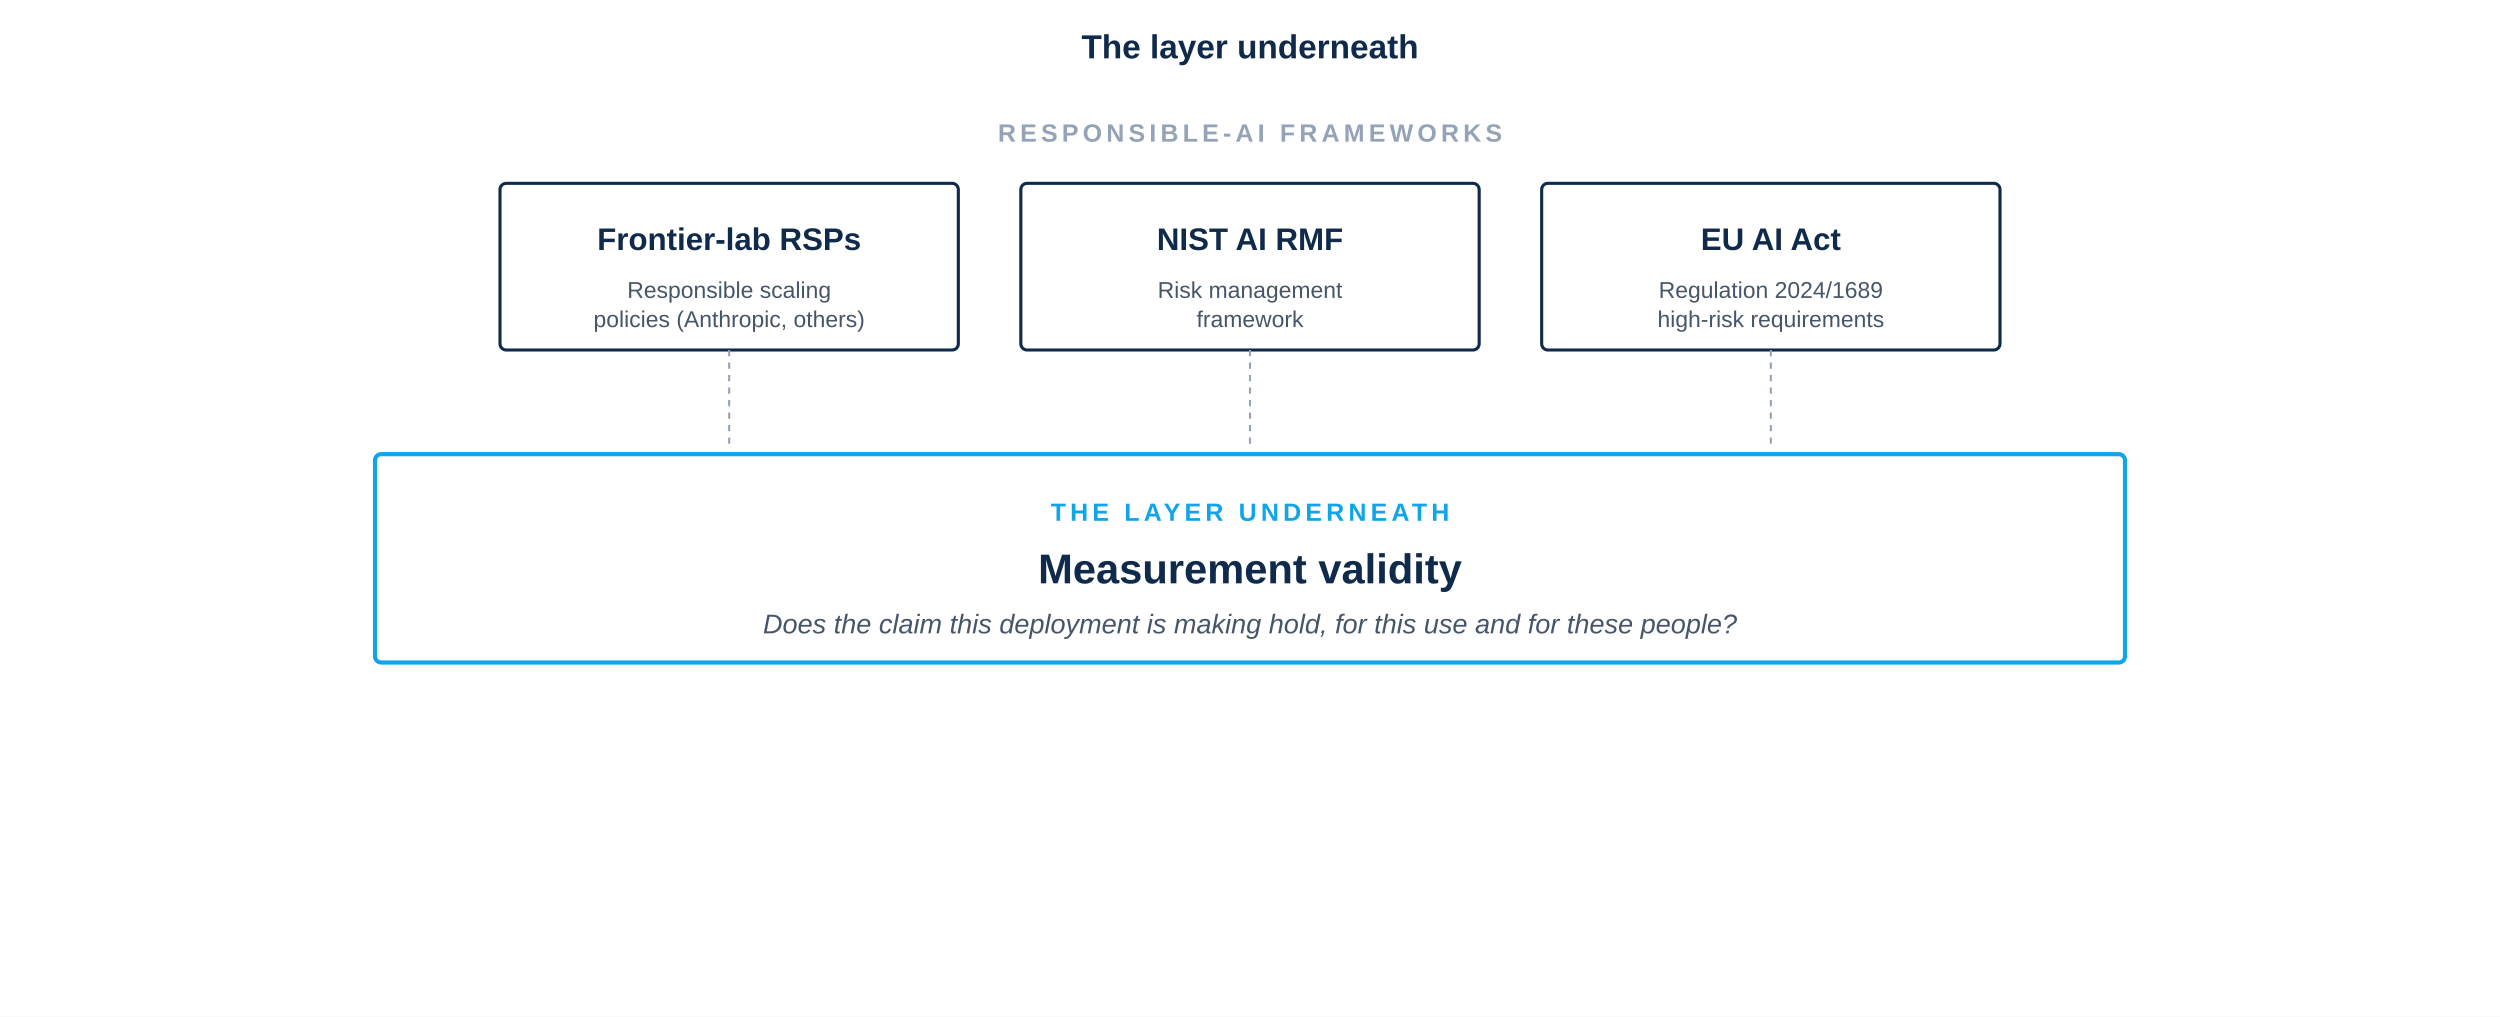
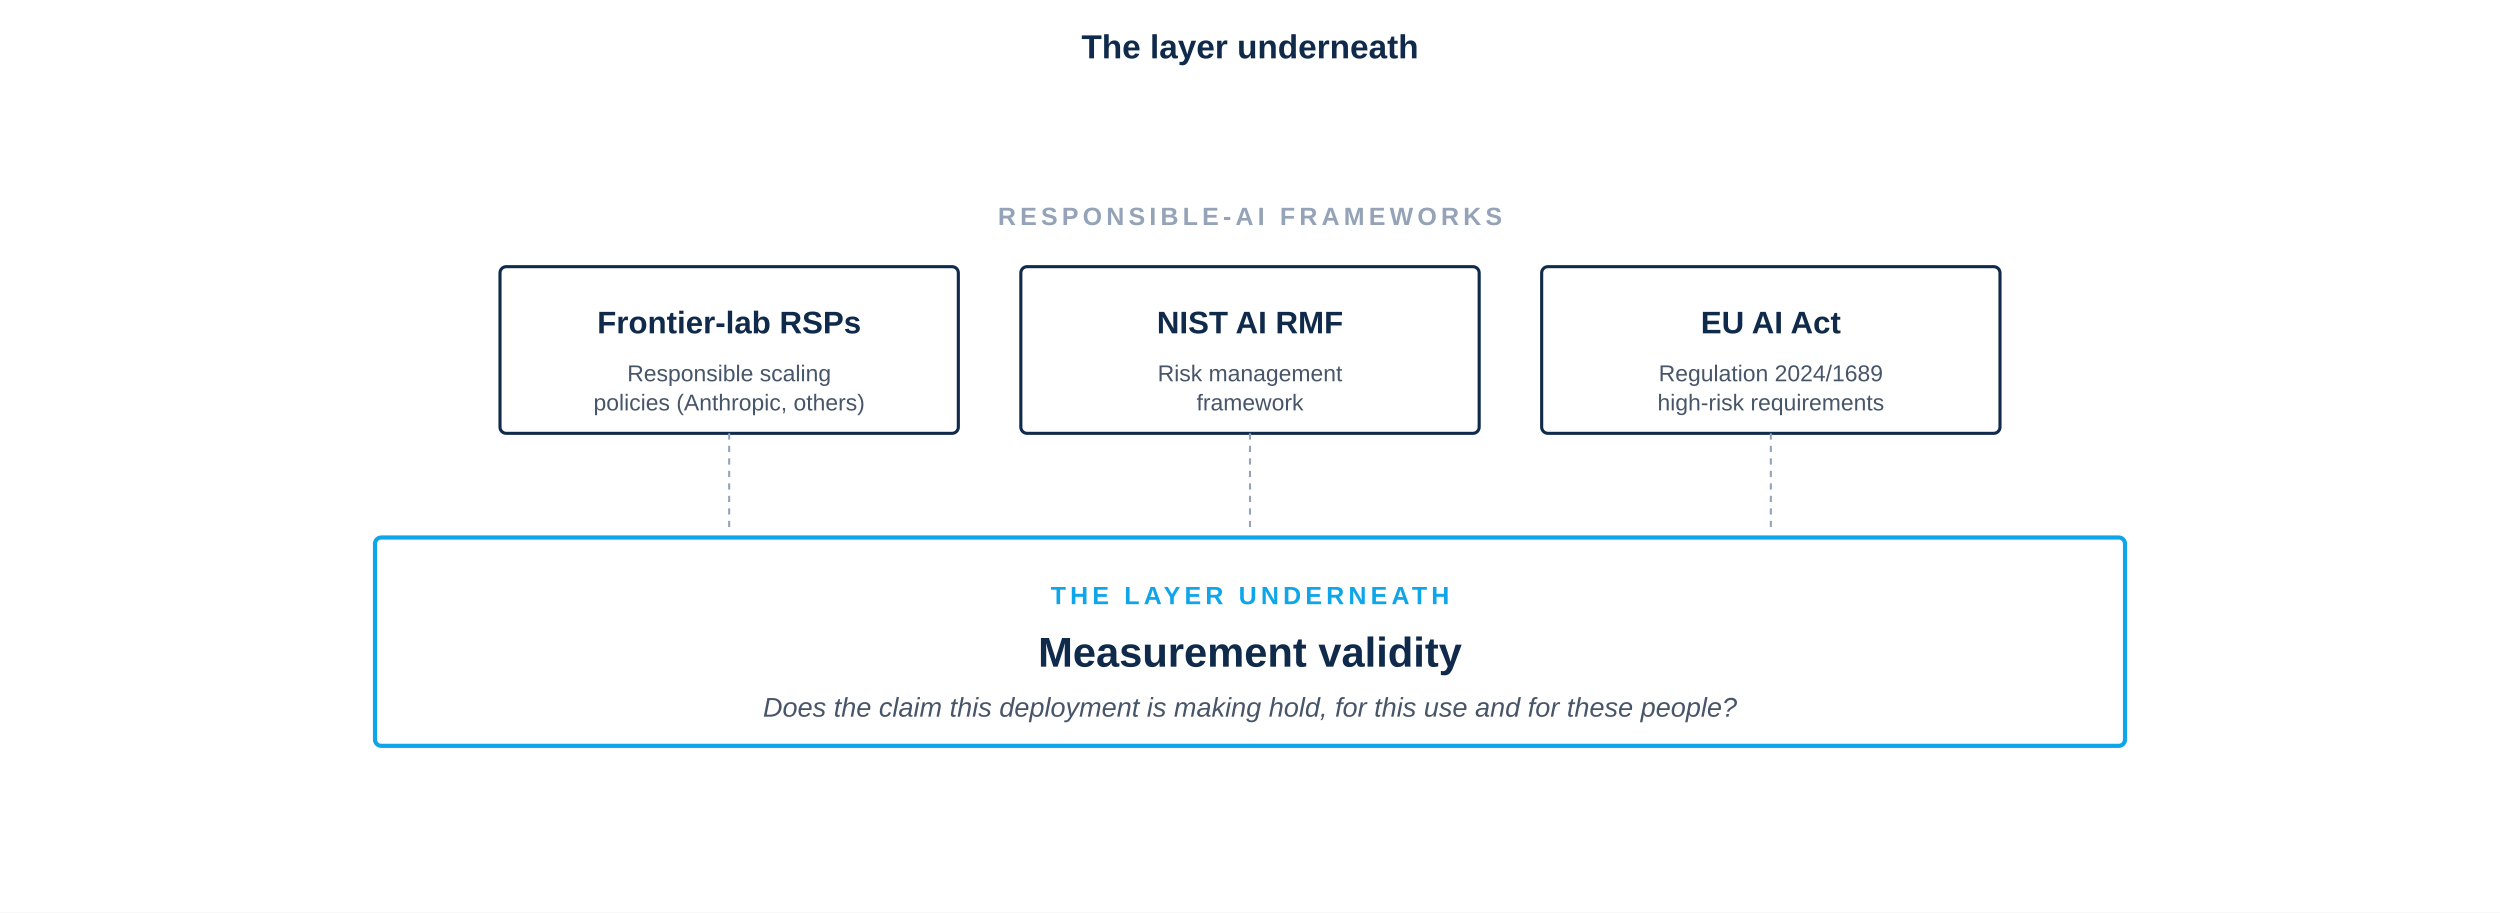
- <svg xmlns="http://www.w3.org/2000/svg" viewBox="0 -110 1200 488" role="img">
-   <rect x="0" y="-110" width="1200" height="488" fill="#FFFFFF" />
+ <svg xmlns="http://www.w3.org/2000/svg" viewBox="0 -110 1200 438" role="img">
+   <rect x="0" y="-110" width="1200" height="438" fill="#FFFFFF" />
  <text x="600" y="-82" font-family="-apple-system, BlinkMacSystemFont, 'Helvetica Neue', Arial, sans-serif" font-size="16" font-weight="700" fill="#0F2A4A" text-anchor="middle">The layer underneath</text>
-   <g transform="translate(0, -122)">
+   <g transform="translate(0, -82)">
    <text x="600" y="80" font-family="-apple-system, BlinkMacSystemFont, 'Helvetica Neue', Arial, sans-serif" font-size="12" font-weight="600" letter-spacing="2" fill="#94A3B8" text-anchor="middle">RESPONSIBLE-AI FRAMEWORKS</text>
    <rect x="240" y="100" width="220" height="80" fill="none" stroke="#0F2A4A" stroke-width="1.5" rx="3" />
    <text x="350" y="132" font-family="-apple-system, BlinkMacSystemFont, 'Helvetica Neue', Arial, sans-serif" font-size="15" font-weight="600" fill="#0F2A4A" text-anchor="middle">Frontier-lab RSPs</text>
    <text x="350" y="155" font-family="-apple-system, BlinkMacSystemFont, 'Helvetica Neue', Arial, sans-serif" font-size="11" fill="#475569" text-anchor="middle">Responsible scaling</text>
    <text x="350" y="169" font-family="-apple-system, BlinkMacSystemFont, 'Helvetica Neue', Arial, sans-serif" font-size="11" fill="#475569" text-anchor="middle">policies (Anthropic, others)</text>
    <rect x="490" y="100" width="220" height="80" fill="none" stroke="#0F2A4A" stroke-width="1.5" rx="3" />
    <text x="600" y="132" font-family="-apple-system, BlinkMacSystemFont, 'Helvetica Neue', Arial, sans-serif" font-size="15" font-weight="600" fill="#0F2A4A" text-anchor="middle">NIST AI RMF</text>
    <text x="600" y="155" font-family="-apple-system, BlinkMacSystemFont, 'Helvetica Neue', Arial, sans-serif" font-size="11" fill="#475569" text-anchor="middle">Risk management</text>
    <text x="600" y="169" font-family="-apple-system, BlinkMacSystemFont, 'Helvetica Neue', Arial, sans-serif" font-size="11" fill="#475569" text-anchor="middle">framework</text>
    <rect x="740" y="100" width="220" height="80" fill="none" stroke="#0F2A4A" stroke-width="1.5" rx="3" />
    <text x="850" y="132" font-family="-apple-system, BlinkMacSystemFont, 'Helvetica Neue', Arial, sans-serif" font-size="15" font-weight="600" fill="#0F2A4A" text-anchor="middle">EU AI Act</text>
    <text x="850" y="155" font-family="-apple-system, BlinkMacSystemFont, 'Helvetica Neue', Arial, sans-serif" font-size="11" fill="#475569" text-anchor="middle">Regulation 2024/1689</text>
    <text x="850" y="169" font-family="-apple-system, BlinkMacSystemFont, 'Helvetica Neue', Arial, sans-serif" font-size="11" fill="#475569" text-anchor="middle">high-risk requirements</text>
    <line x1="350" y1="180" x2="350" y2="228" stroke="#94A3B8" stroke-width="1" stroke-dasharray="3 3" />
    <line x1="600" y1="180" x2="600" y2="228" stroke="#94A3B8" stroke-width="1" stroke-dasharray="3 3" />
    <line x1="850" y1="180" x2="850" y2="228" stroke="#94A3B8" stroke-width="1" stroke-dasharray="3 3" />
    <rect x="180" y="230" width="840" height="100" fill="none" stroke="#0EA5E9" stroke-width="2" rx="3" />
    <text x="600" y="262" font-family="-apple-system, BlinkMacSystemFont, 'Helvetica Neue', Arial, sans-serif" font-size="12" font-weight="600" letter-spacing="2" fill="#0EA5E9" text-anchor="middle">THE LAYER UNDERNEATH</text>
    <text x="600" y="292" font-family="-apple-system, BlinkMacSystemFont, 'Helvetica Neue', Arial, sans-serif" font-size="20" font-weight="600" fill="#0F2A4A" text-anchor="middle">Measurement validity</text>
    <text x="600" y="316" font-family="-apple-system, BlinkMacSystemFont, 'Helvetica Neue', Arial, sans-serif" font-size="13" font-style="italic" fill="#475569" text-anchor="middle">Does the claim this deployment is making hold, for this use and for these people?</text>
  </g>
</svg>
